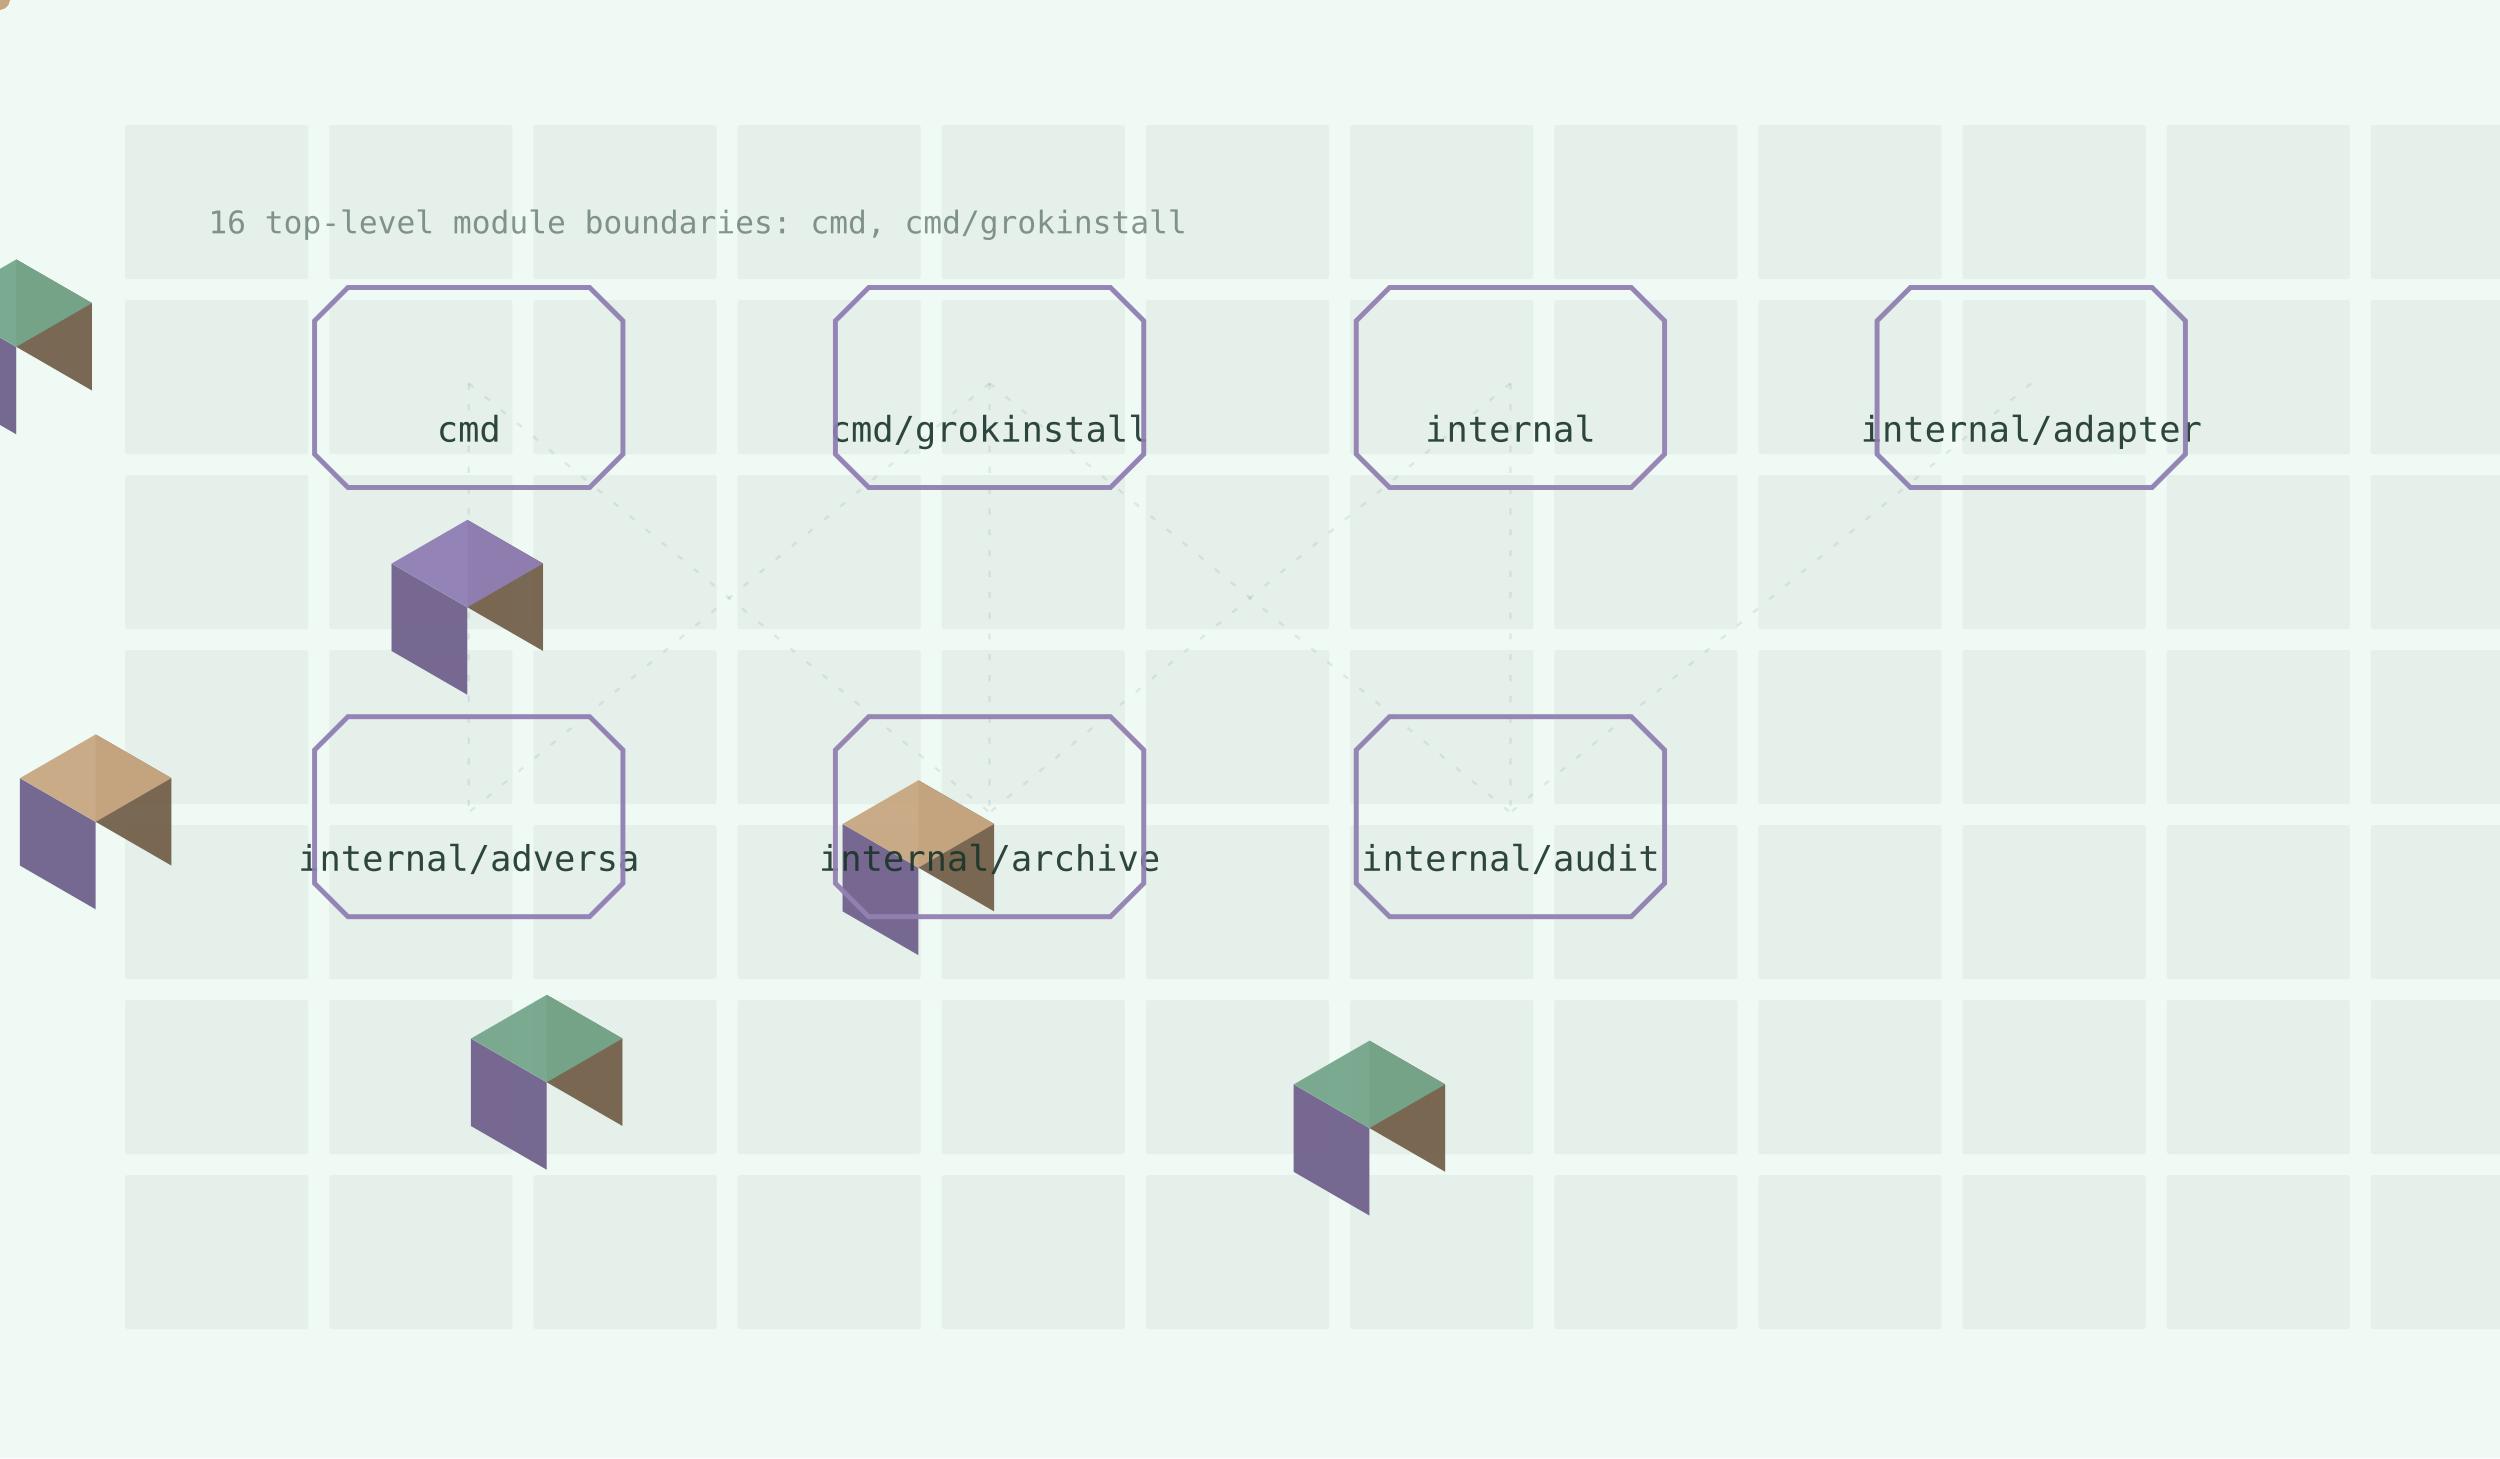
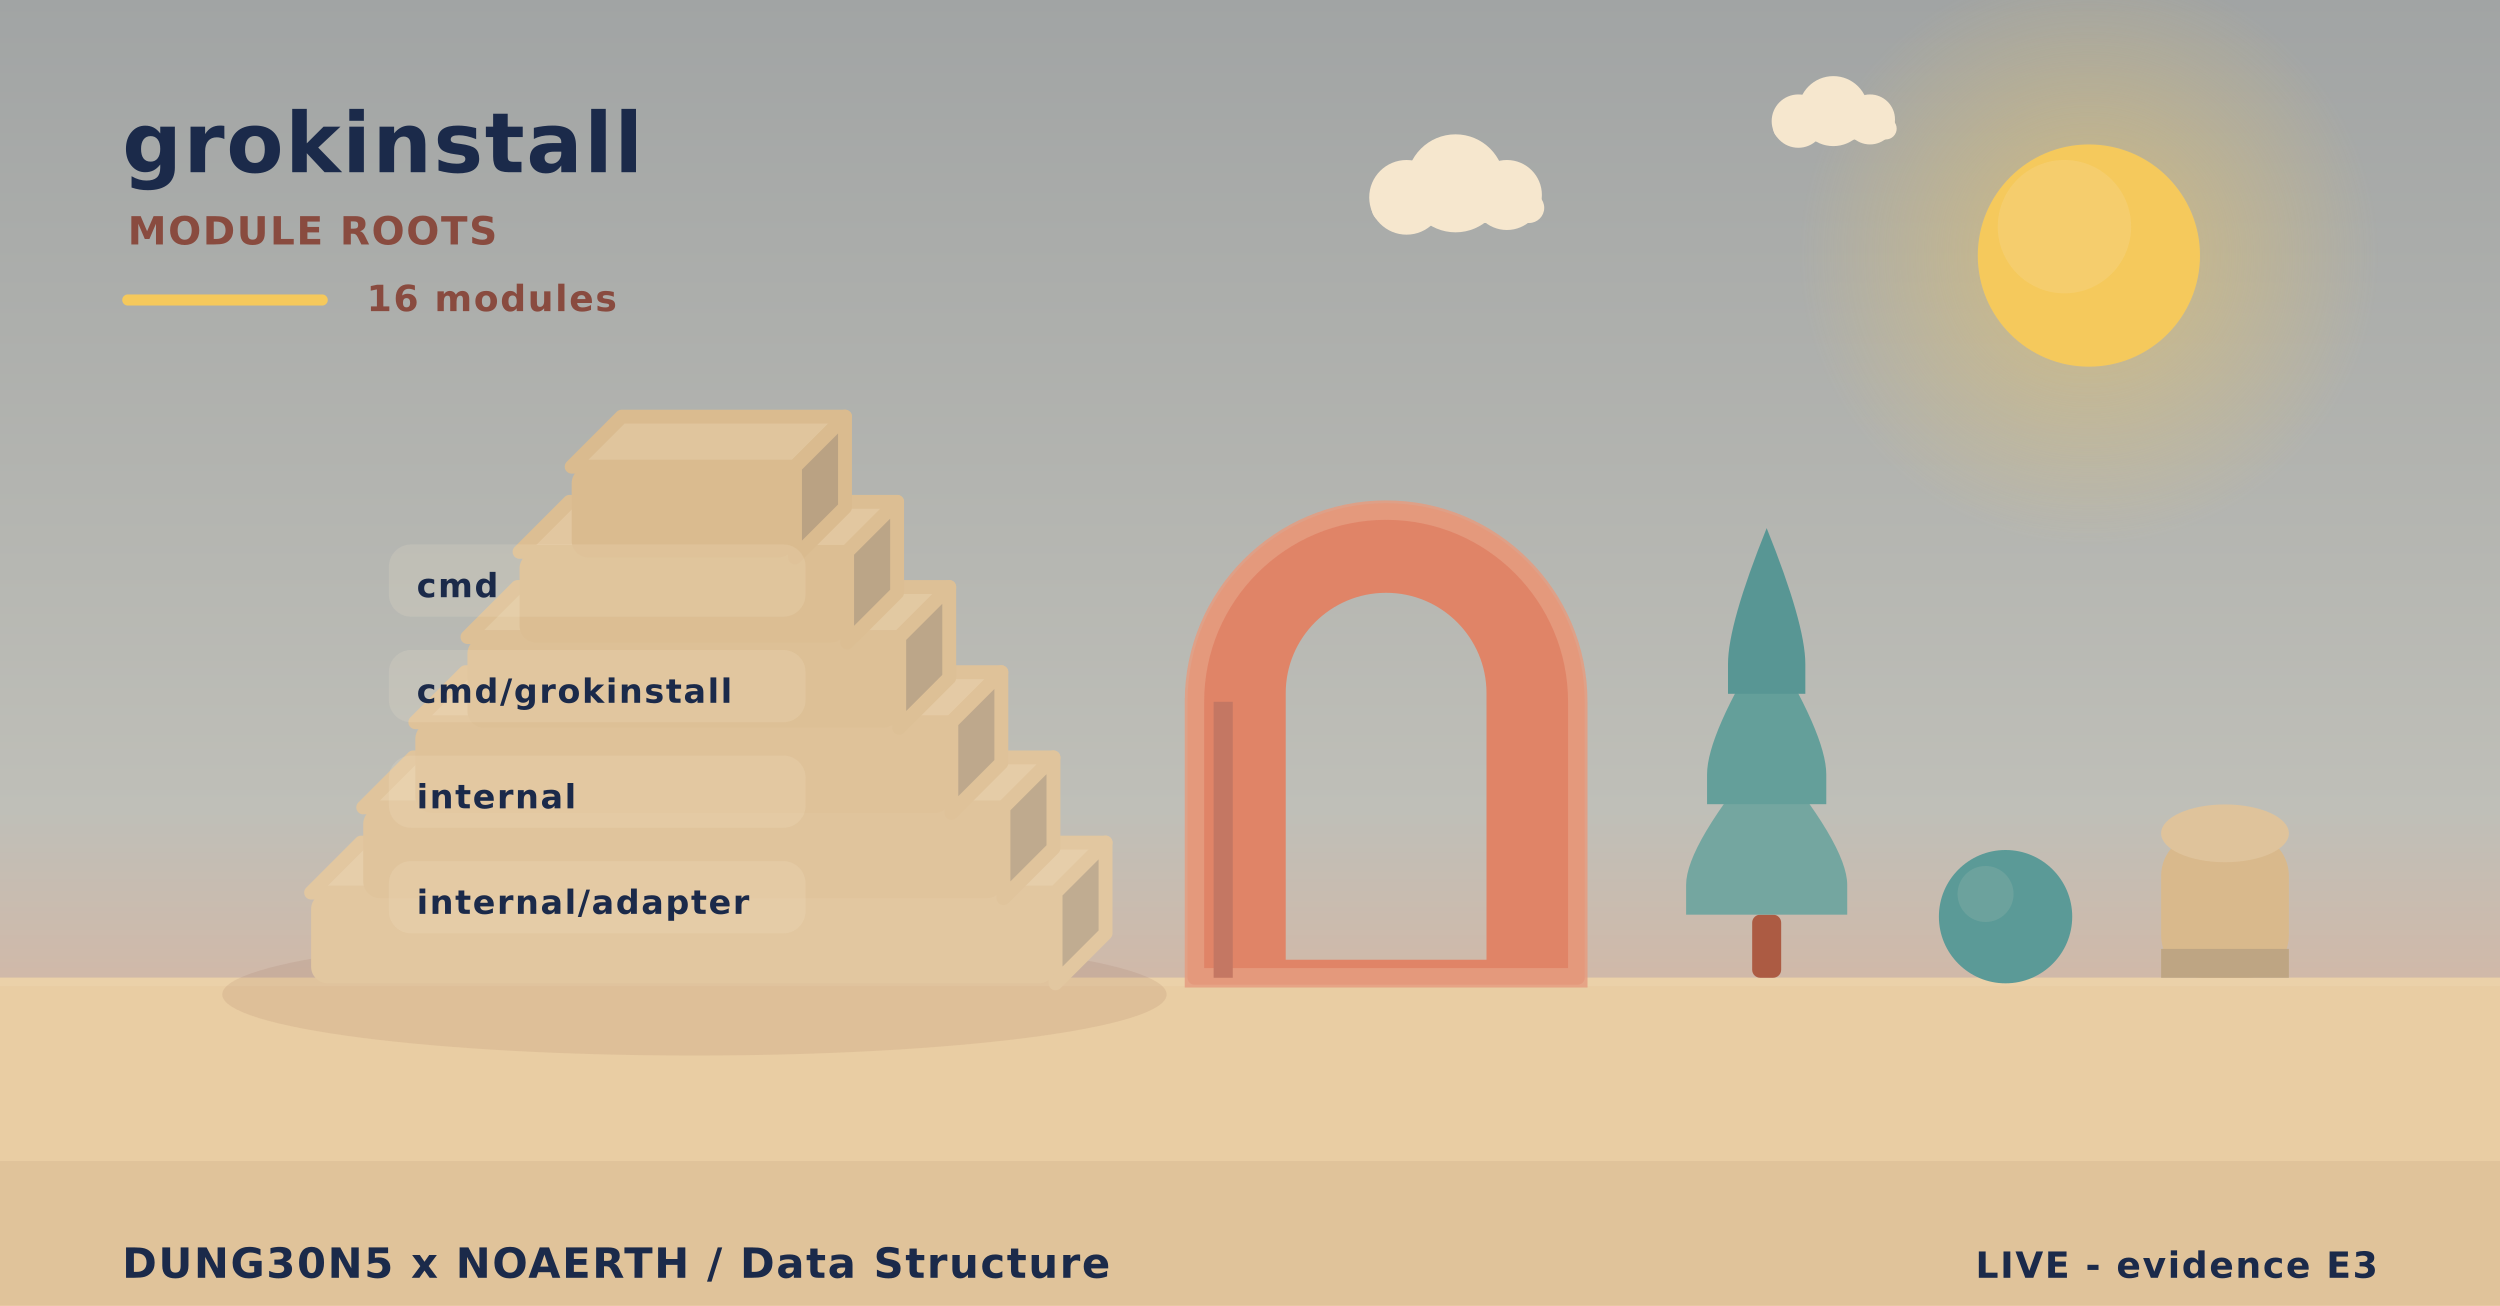
- <svg xmlns="http://www.w3.org/2000/svg" viewBox="0 0 1200 700" width="1200" height="700" role="img" aria-label="grokinstall architecture">
-   <rect width="1200" height="700" fill="#effaf5" />
-   <defs>
-     <linearGradient id="ga" x1="0" y1="0" x2="1" y2="1">
-       <stop offset="0%" stop-color="#74a68b" />
-       <stop offset="100%" stop-color="#907eb3" />
-     </linearGradient>
-   </defs>
-   <rect x="60.00" y="60.00" width="88.00" height="74.00" rx="1.20" fill="#1a342b" opacity="0.05" />
-   <rect x="158.00" y="60.00" width="88.00" height="74.00" rx="1.20" fill="#1a342b" opacity="0.05" />
-   <rect x="256.00" y="60.00" width="88.00" height="74.00" rx="1.20" fill="#1a342b" opacity="0.05" />
-   <rect x="354.00" y="60.00" width="88.00" height="74.00" rx="1.20" fill="#1a342b" opacity="0.05" />
-   <rect x="452.00" y="60.00" width="88.00" height="74.00" rx="1.20" fill="#1a342b" opacity="0.05" />
-   <rect x="550.00" y="60.00" width="88.00" height="74.00" rx="1.20" fill="#1a342b" opacity="0.05" />
-   <rect x="648.00" y="60.00" width="88.00" height="74.00" rx="1.20" fill="#1a342b" opacity="0.05" />
-   <rect x="746.00" y="60.00" width="88.00" height="74.00" rx="1.20" fill="#1a342b" opacity="0.05" />
-   <rect x="844.00" y="60.00" width="88.00" height="74.00" rx="1.20" fill="#1a342b" opacity="0.05" />
-   <rect x="942.00" y="60.00" width="88.00" height="74.00" rx="1.20" fill="#1a342b" opacity="0.05" />
-   <rect x="1040.00" y="60.00" width="88.00" height="74.00" rx="1.20" fill="#1a342b" opacity="0.05" />
-   <rect x="1138.00" y="60.00" width="88.00" height="74.00" rx="1.20" fill="#1a342b" opacity="0.05" />
-   <rect x="60.00" y="144.00" width="88.00" height="74.00" rx="1.20" fill="#1a342b" opacity="0.05" />
-   <rect x="158.00" y="144.00" width="88.00" height="74.00" rx="1.20" fill="#1a342b" opacity="0.05" />
-   <rect x="256.00" y="144.00" width="88.00" height="74.00" rx="1.20" fill="#1a342b" opacity="0.05" />
-   <rect x="354.00" y="144.00" width="88.00" height="74.00" rx="1.20" fill="#1a342b" opacity="0.05" />
-   <rect x="452.00" y="144.00" width="88.00" height="74.00" rx="1.20" fill="#1a342b" opacity="0.05" />
-   <rect x="550.00" y="144.00" width="88.00" height="74.00" rx="1.20" fill="#1a342b" opacity="0.05" />
-   <rect x="648.00" y="144.00" width="88.00" height="74.00" rx="1.20" fill="#1a342b" opacity="0.05" />
-   <rect x="746.00" y="144.00" width="88.00" height="74.00" rx="1.20" fill="#1a342b" opacity="0.05" />
-   <rect x="844.00" y="144.00" width="88.00" height="74.00" rx="1.20" fill="#1a342b" opacity="0.05" />
-   <rect x="942.00" y="144.00" width="88.00" height="74.00" rx="1.20" fill="#1a342b" opacity="0.05" />
-   <rect x="1040.00" y="144.00" width="88.00" height="74.00" rx="1.20" fill="#1a342b" opacity="0.05" />
-   <rect x="1138.00" y="144.00" width="88.00" height="74.00" rx="1.20" fill="#1a342b" opacity="0.05" />
-   <rect x="60.00" y="228.00" width="88.00" height="74.00" rx="1.20" fill="#1a342b" opacity="0.05" />
-   <rect x="158.00" y="228.00" width="88.00" height="74.00" rx="1.20" fill="#1a342b" opacity="0.05" />
-   <rect x="256.00" y="228.00" width="88.00" height="74.00" rx="1.20" fill="#1a342b" opacity="0.05" />
-   <rect x="354.00" y="228.00" width="88.00" height="74.00" rx="1.20" fill="#1a342b" opacity="0.05" />
-   <rect x="452.00" y="228.00" width="88.00" height="74.00" rx="1.20" fill="#1a342b" opacity="0.05" />
-   <rect x="550.00" y="228.00" width="88.00" height="74.00" rx="1.20" fill="#1a342b" opacity="0.05" />
-   <rect x="648.00" y="228.00" width="88.00" height="74.00" rx="1.20" fill="#1a342b" opacity="0.05" />
-   <rect x="746.00" y="228.00" width="88.00" height="74.00" rx="1.20" fill="#1a342b" opacity="0.05" />
-   <rect x="844.00" y="228.00" width="88.00" height="74.00" rx="1.20" fill="#1a342b" opacity="0.05" />
-   <rect x="942.00" y="228.00" width="88.00" height="74.00" rx="1.20" fill="#1a342b" opacity="0.05" />
-   <rect x="1040.00" y="228.00" width="88.00" height="74.00" rx="1.20" fill="#1a342b" opacity="0.05" />
-   <rect x="1138.00" y="228.00" width="88.00" height="74.00" rx="1.20" fill="#1a342b" opacity="0.05" />
-   <rect x="60.00" y="312.00" width="88.00" height="74.00" rx="1.20" fill="#1a342b" opacity="0.05" />
-   <rect x="158.00" y="312.00" width="88.00" height="74.00" rx="1.20" fill="#1a342b" opacity="0.05" />
-   <rect x="256.00" y="312.00" width="88.00" height="74.00" rx="1.20" fill="#1a342b" opacity="0.05" />
-   <rect x="354.00" y="312.00" width="88.00" height="74.00" rx="1.20" fill="#1a342b" opacity="0.05" />
-   <rect x="452.00" y="312.00" width="88.00" height="74.00" rx="1.20" fill="#1a342b" opacity="0.05" />
-   <rect x="550.00" y="312.00" width="88.00" height="74.00" rx="1.20" fill="#1a342b" opacity="0.05" />
-   <rect x="648.00" y="312.00" width="88.00" height="74.00" rx="1.20" fill="#1a342b" opacity="0.05" />
-   <rect x="746.00" y="312.00" width="88.00" height="74.00" rx="1.20" fill="#1a342b" opacity="0.05" />
-   <rect x="844.00" y="312.00" width="88.00" height="74.00" rx="1.20" fill="#1a342b" opacity="0.05" />
-   <rect x="942.00" y="312.00" width="88.00" height="74.00" rx="1.20" fill="#1a342b" opacity="0.05" />
-   <rect x="1040.00" y="312.00" width="88.00" height="74.00" rx="1.20" fill="#1a342b" opacity="0.05" />
-   <rect x="1138.00" y="312.00" width="88.00" height="74.00" rx="1.20" fill="#1a342b" opacity="0.05" />
-   <rect x="60.00" y="396.00" width="88.00" height="74.00" rx="1.20" fill="#1a342b" opacity="0.05" />
-   <rect x="158.00" y="396.00" width="88.00" height="74.00" rx="1.20" fill="#1a342b" opacity="0.05" />
-   <rect x="256.00" y="396.00" width="88.00" height="74.00" rx="1.20" fill="#1a342b" opacity="0.05" />
-   <rect x="354.00" y="396.00" width="88.00" height="74.00" rx="1.20" fill="#1a342b" opacity="0.05" />
-   <rect x="452.00" y="396.00" width="88.00" height="74.00" rx="1.20" fill="#1a342b" opacity="0.05" />
-   <rect x="550.00" y="396.00" width="88.00" height="74.00" rx="1.20" fill="#1a342b" opacity="0.05" />
-   <rect x="648.00" y="396.00" width="88.00" height="74.00" rx="1.20" fill="#1a342b" opacity="0.05" />
-   <rect x="746.00" y="396.00" width="88.00" height="74.00" rx="1.20" fill="#1a342b" opacity="0.05" />
-   <rect x="844.00" y="396.00" width="88.00" height="74.00" rx="1.20" fill="#1a342b" opacity="0.05" />
-   <rect x="942.00" y="396.00" width="88.00" height="74.00" rx="1.20" fill="#1a342b" opacity="0.05" />
-   <rect x="1040.00" y="396.00" width="88.00" height="74.00" rx="1.20" fill="#1a342b" opacity="0.05" />
-   <rect x="1138.00" y="396.00" width="88.00" height="74.00" rx="1.20" fill="#1a342b" opacity="0.05" />
-   <rect x="60.00" y="480.00" width="88.00" height="74.00" rx="1.20" fill="#1a342b" opacity="0.05" />
-   <rect x="158.00" y="480.00" width="88.00" height="74.00" rx="1.20" fill="#1a342b" opacity="0.05" />
-   <rect x="256.00" y="480.00" width="88.00" height="74.00" rx="1.20" fill="#1a342b" opacity="0.05" />
-   <rect x="354.00" y="480.00" width="88.00" height="74.00" rx="1.20" fill="#1a342b" opacity="0.05" />
-   <rect x="452.00" y="480.00" width="88.00" height="74.00" rx="1.20" fill="#1a342b" opacity="0.05" />
-   <rect x="550.00" y="480.00" width="88.00" height="74.00" rx="1.20" fill="#1a342b" opacity="0.05" />
-   <rect x="648.00" y="480.00" width="88.00" height="74.00" rx="1.20" fill="#1a342b" opacity="0.05" />
-   <rect x="746.00" y="480.00" width="88.00" height="74.00" rx="1.20" fill="#1a342b" opacity="0.05" />
-   <rect x="844.00" y="480.00" width="88.00" height="74.00" rx="1.20" fill="#1a342b" opacity="0.05" />
-   <rect x="942.00" y="480.00" width="88.00" height="74.00" rx="1.20" fill="#1a342b" opacity="0.05" />
-   <rect x="1040.00" y="480.00" width="88.00" height="74.00" rx="1.20" fill="#1a342b" opacity="0.05" />
-   <rect x="1138.00" y="480.00" width="88.00" height="74.00" rx="1.20" fill="#1a342b" opacity="0.05" />
-   <rect x="60.00" y="564.00" width="88.00" height="74.00" rx="1.20" fill="#1a342b" opacity="0.05" />
-   <rect x="158.00" y="564.00" width="88.00" height="74.00" rx="1.20" fill="#1a342b" opacity="0.05" />
-   <rect x="256.00" y="564.00" width="88.00" height="74.00" rx="1.20" fill="#1a342b" opacity="0.05" />
-   <rect x="354.00" y="564.00" width="88.00" height="74.00" rx="1.20" fill="#1a342b" opacity="0.05" />
-   <rect x="452.00" y="564.00" width="88.00" height="74.00" rx="1.20" fill="#1a342b" opacity="0.05" />
-   <rect x="550.00" y="564.00" width="88.00" height="74.00" rx="1.20" fill="#1a342b" opacity="0.05" />
-   <rect x="648.00" y="564.00" width="88.00" height="74.00" rx="1.20" fill="#1a342b" opacity="0.05" />
-   <rect x="746.00" y="564.00" width="88.00" height="74.00" rx="1.20" fill="#1a342b" opacity="0.05" />
-   <rect x="844.00" y="564.00" width="88.00" height="74.00" rx="1.20" fill="#1a342b" opacity="0.05" />
-   <rect x="942.00" y="564.00" width="88.00" height="74.00" rx="1.20" fill="#1a342b" opacity="0.05" />
-   <rect x="1040.00" y="564.00" width="88.00" height="74.00" rx="1.20" fill="#1a342b" opacity="0.05" />
-   <rect x="1138.00" y="564.00" width="88.00" height="74.00" rx="1.20" fill="#1a342b" opacity="0.05" />
-   <line x1="225.00" y1="184.00" x2="225.00" y2="390.00" stroke="rgba(26,52,43,0.160)" stroke-width="1.20" opacity="0.55" stroke-dasharray="3 7" />
-   <line x1="225.00" y1="184.00" x2="475.00" y2="390.00" stroke="rgba(26,52,43,0.160)" stroke-width="1.20" opacity="0.55" stroke-dasharray="3 7" />
-   <line x1="475.00" y1="184.00" x2="225.00" y2="390.00" stroke="rgba(26,52,43,0.160)" stroke-width="1.20" opacity="0.55" stroke-dasharray="3 7" />
-   <line x1="475.00" y1="184.00" x2="475.00" y2="390.00" stroke="rgba(26,52,43,0.160)" stroke-width="1.20" opacity="0.55" stroke-dasharray="3 7" />
-   <line x1="475.00" y1="184.00" x2="725.00" y2="390.00" stroke="rgba(26,52,43,0.160)" stroke-width="1.20" opacity="0.55" stroke-dasharray="3 7" />
-   <line x1="725.00" y1="184.00" x2="475.00" y2="390.00" stroke="rgba(26,52,43,0.160)" stroke-width="1.20" opacity="0.55" stroke-dasharray="3 7" />
-   <line x1="725.00" y1="184.00" x2="725.00" y2="390.00" stroke="rgba(26,52,43,0.160)" stroke-width="1.20" opacity="0.55" stroke-dasharray="3 7" />
-   <line x1="975.00" y1="184.00" x2="725.00" y2="390.00" stroke="rgba(26,52,43,0.160)" stroke-width="1.20" opacity="0.55" stroke-dasharray="3 7" />
-   <path d="M167.00,138.00 H283.00 L299.00,154.00 V218.00 L283.00,234.00 H167.00 L151.00,218.00 V154.00 Z" fill="none" stroke="rgba(116,166,139,0.550)" stroke-width="1.80" opacity="0.90" />
-   <polygon points="7.79,166.50 44.17,187.50 44.17,145.50 7.79,124.50" fill="#73614b" opacity="0.95" />
-   <polygon points="-28.58,187.50 7.79,208.50 7.79,166.50 -28.58,145.50" fill="#70628c" opacity="0.95" />
-   <polygon points="7.79,124.50 44.17,145.50 7.79,166.50 -28.58,145.50" fill="#74a68b" opacity="0.95" />
-   <text x="225" y="212" font-family="ui-monospace,Menlo,monospace" font-size="17" fill="rgba(26,52,43,0.900)" text-anchor="middle">cmd</text>
+ <svg xmlns="http://www.w3.org/2000/svg" width="900" height="470" viewBox="0 0 900 470" role="img" aria-label="grokinstall - how it is built">
+   <linearGradient id="skya" x1="0" y1="0" x2="0" y2="1">
+     <stop offset="0" stop-color="#a1a4a4" />
+     <stop offset="0.62" stop-color="#bfbfb8" />
+     <stop offset="1" stop-color="#f3ad8a" />
+   </linearGradient>
+   <rect width="900" height="470" fill="url(#skya)" />
+   <radialGradient id="suna">
+     <stop offset="0.35" stop-color="#f5c95c" stop-opacity="0.34" />
+     <stop offset="1" stop-color="#f5c95c" stop-opacity="0" />
+   </radialGradient>
+   <circle cx="752" cy="92" r="104" fill="url(#suna)" />
+   <circle cx="752" cy="92" r="40" fill="#f5c95c" />
+   <circle cx="743.2" cy="81.6" r="24" fill="#f5d27e" opacity="0.5" />
  <g>
-     <path d="M167.00,138.00 H283.00 L299.00,154.00 V218.00 L283.00,234.00 H167.00 L151.00,218.00 V154.00 Z" fill="none" stroke="#907eb3" stroke-width="2.40" opacity="0.90" />
-     <animate attributeName="opacity" values="0.25;1.0;0.25" dur="23.3s" begin="0.0s" repeatCount="indefinite" />
+     <circle cx="524" cy="66" r="17.64" fill="#f6e7ce" />
+     <circle cx="506.36" cy="71.04" r="13.44" fill="#f6e7ce" />
+     <circle cx="542.48" cy="70.2" r="12.6" fill="#f6e7ce" />
+     <rect x="493.76" y="69.36" width="62.16" height="10.92" rx="5.46" fill="#f6e7ce" />
+     <animateTransform attributeName="transform" type="translate" values="0 0;24 0;0 0" dur="36s" begin="0s" repeatCount="indefinite" />
  </g>
-   <g opacity="0.9">
-     <circle cx="0.00" cy="0.00" r="4.50" fill="#c7a781" opacity="1.00" />
-     <animateTransform attributeName="transform" type="translate" values="225.00,184.00 475.00,184.00" dur="7.767s" begin="0.0s" repeatCount="indefinite" />
-     <animateTransform attributeName="transform" type="translate" values="475.00,184.00 225.00,184.00" dur="7.767s" begin="3.883s" repeatCount="indefinite" />
+   <g>
+     <circle cx="660" cy="40" r="12.6" fill="#f6e7ce" />
+     <circle cx="647.4" cy="43.6" r="9.6" fill="#f6e7ce" />
+     <circle cx="673.2" cy="43" r="9" fill="#f6e7ce" />
+     <rect x="638.4" y="42.4" width="44.4" height="7.8" rx="3.9" fill="#f6e7ce" />
+     <animateTransform attributeName="transform" type="translate" values="0 0;-18 0;0 0" dur="46s" begin="3s" repeatCount="indefinite" />
  </g>
-   <path d="M417.00,138.00 H533.00 L549.00,154.00 V218.00 L533.00,234.00 H417.00 L401.00,218.00 V154.00 Z" fill="none" stroke="rgba(144,126,179,0.550)" stroke-width="1.80" opacity="0.90" />
-   <polygon points="224.30,291.50 260.67,312.50 260.67,270.50 224.30,249.50" fill="#73614b" opacity="0.95" />
-   <polygon points="187.93,312.50 224.30,333.50 224.30,291.50 187.93,270.50" fill="#70628c" opacity="0.95" />
-   <polygon points="224.30,249.50 260.67,270.50 224.30,291.50 187.93,270.50" fill="#907eb3" opacity="0.95" />
-   <text x="475" y="212" font-family="ui-monospace,Menlo,monospace" font-size="17" fill="rgba(26,52,43,0.900)" text-anchor="middle">cmd/grokinstall</text>
+   <rect x="0" y="352" width="900" height="118" fill="#e9cda3" />
+   <rect x="0" y="352" width="900" height="3" fill="#ebd1a9" />
+   <text x="44" y="62" font-family="Verdana,DejaVu Sans,sans-serif" font-size="30" font-weight="700" letter-spacing="0.6" fill="#1b2a4a" text-anchor="start">grokinstall</text>
+   <text x="46" y="88" font-family="Verdana,DejaVu Sans,sans-serif" font-size="14" font-weight="700" letter-spacing="0.6" fill="#894b3f" text-anchor="start">MODULE ROOTS</text>
+   <rect x="44" y="106" width="74" height="4" rx="2" fill="#f5c95c" />
+   <text x="132" y="112" font-family="Verdana,DejaVu Sans,sans-serif" font-size="13" font-weight="700" letter-spacing="0.6" fill="#894b3f" text-anchor="start">16 modules</text>
+   <ellipse cx="250" cy="358" rx="170" ry="22" fill="rgba(138,90,68,0.11)" />
+   <path d="M112,321.33 L380,321.33 L398,303.33 L130,303.33 Z" fill="#e6ceaa" stroke="#e2c7a0" stroke-width="5" stroke-linejoin="round" />
+   <path d="M380,321.33 L398,303.33 L398,336 L380,354 Z" fill="#c0ac91" stroke="#e2c7a0" stroke-width="5" stroke-linejoin="round" />
+   <rect x="112" y="321.33" width="268" height="32.67" rx="6" fill="#e2c7a0" />
+   <path d="M130.76,290.67 L361.24,290.67 L379.24,272.67 L148.76,272.67 Z" fill="#e5cca7" stroke="#e0c49c" stroke-width="5" stroke-linejoin="round" />
+   <path d="M361.24,290.67 L379.24,272.67 L379.24,305.33 L361.24,323.33 Z" fill="#bfaa8e" stroke="#e0c49c" stroke-width="5" stroke-linejoin="round" />
+   <rect x="130.76" y="290.67" width="230.48" height="32.67" rx="6" fill="#e0c49c" />
+   <path d="M149.52,260 L342.48,260 L360.48,242 L167.52,242 Z" fill="#e4caa5" stroke="#dfc299" stroke-width="5" stroke-linejoin="round" />
+   <path d="M342.48,260 L360.48,242 L360.48,274.67 L342.48,292.67 Z" fill="#bea88c" stroke="#dfc299" stroke-width="5" stroke-linejoin="round" />
+   <rect x="149.52" y="260" width="192.96" height="32.67" rx="6" fill="#dfc299" />
+   <path d="M168.28,229.33 L323.72,229.33 L341.72,211.33 L186.28,211.33 Z" fill="#e2c9a2" stroke="#ddc096" stroke-width="5" stroke-linejoin="round" />
+   <path d="M323.72,229.33 L341.72,211.33 L341.72,244 L323.72,262 Z" fill="#bca689" stroke="#ddc096" stroke-width="5" stroke-linejoin="round" />
+   <rect x="168.28" y="229.33" width="155.44" height="32.67" rx="6" fill="#ddc096" />
+   <path d="M187.04,198.67 L304.96,198.67 L322.96,180.67 L205.04,180.67 Z" fill="#e2c7a0" stroke="#dcbe93" stroke-width="5" stroke-linejoin="round" />
+   <path d="M304.96,198.67 L322.96,180.67 L322.96,213.33 L304.96,231.33 Z" fill="#bba587" stroke="#dcbe93" stroke-width="5" stroke-linejoin="round" />
+   <rect x="187.04" y="198.67" width="117.92" height="32.67" rx="6" fill="#dcbe93" />
+   <path d="M205.8,168 L286.2,168 L304.2,150 L223.8,150 Z" fill="#e0c59d" stroke="#dabb8f" stroke-width="5" stroke-linejoin="round" />
+   <path d="M286.2,168 L304.2,150 L304.2,182.67 L286.2,200.67 Z" fill="#baa283" stroke="#dabb8f" stroke-width="5" stroke-linejoin="round" />
+   <rect x="205.8" y="168" width="80.4" height="32.67" rx="6" fill="#dabb8f" />
+   <rect x="140" y="196" width="150" height="26" rx="8" fill="rgba(246,231,206,0.16)" opacity="0.94" />
  <g>
-     <path d="M417.00,138.00 H533.00 L549.00,154.00 V218.00 L533.00,234.00 H417.00 L401.00,218.00 V154.00 Z" fill="none" stroke="#907eb3" stroke-width="2.40" opacity="0.90" />
-     <animate attributeName="opacity" values="0.25;1.0;0.25" dur="23.3s" begin="0.45s" repeatCount="indefinite" />
+     <text x="150" y="215" font-family="Verdana,DejaVu Sans,sans-serif" font-size="12" font-weight="700" letter-spacing="0.6" fill="#1b2a4a" text-anchor="start">cmd</text>
+     <animateTransform attributeName="transform" type="translate" values="0 10;0 0" dur="0.7s" begin="0.3s" fill="freeze" />
  </g>
-   <g opacity="0.9">
-     <circle cx="0.00" cy="0.00" r="4.50" fill="#c7a781" opacity="1.00" />
-     <animateTransform attributeName="transform" type="translate" values="475.00,184.00 725.00,184.00" dur="7.767s" begin="0.3s" repeatCount="indefinite" />
-     <animateTransform attributeName="transform" type="translate" values="725.00,184.00 475.00,184.00" dur="7.767s" begin="4.183s" repeatCount="indefinite" />
+   <rect x="140" y="234" width="150" height="26" rx="8" fill="rgba(246,231,206,0.16)" opacity="0.94" />
+   <g>
+     <text x="150" y="253" font-family="Verdana,DejaVu Sans,sans-serif" font-size="12" font-weight="700" letter-spacing="0.6" fill="#1b2a4a" text-anchor="start">cmd/grokinstall</text>
+     <animateTransform attributeName="transform" type="translate" values="0 10;0 0" dur="0.7s" begin="0.5s" fill="freeze" />
  </g>
-   <path d="M667.00,138.00 H783.00 L799.00,154.00 V218.00 L783.00,234.00 H667.00 L651.00,218.00 V154.00 Z" fill="none" stroke="rgba(199,167,129,0.550)" stroke-width="1.80" opacity="0.90" />
-   <polygon points="440.81,416.50 477.18,437.50 477.18,395.50 440.81,374.50" fill="#73614b" opacity="0.95" />
-   <polygon points="404.43,437.50 440.81,458.50 440.81,416.50 404.43,395.50" fill="#70628c" opacity="0.95" />
-   <polygon points="440.81,374.50 477.18,395.50 440.81,416.50 404.43,395.50" fill="#c7a781" opacity="0.95" />
-   <text x="725" y="212" font-family="ui-monospace,Menlo,monospace" font-size="17" fill="rgba(26,52,43,0.900)" text-anchor="middle">internal</text>
+   <rect x="140" y="272" width="150" height="26" rx="8" fill="rgba(246,231,206,0.16)" opacity="0.94" />
  <g>
-     <path d="M667.00,138.00 H783.00 L799.00,154.00 V218.00 L783.00,234.00 H667.00 L651.00,218.00 V154.00 Z" fill="none" stroke="#907eb3" stroke-width="2.40" opacity="0.90" />
-     <animate attributeName="opacity" values="0.25;1.0;0.25" dur="23.3s" begin="0.9s" repeatCount="indefinite" />
+     <text x="150" y="291" font-family="Verdana,DejaVu Sans,sans-serif" font-size="12" font-weight="700" letter-spacing="0.6" fill="#1b2a4a" text-anchor="start">internal</text>
+     <animateTransform attributeName="transform" type="translate" values="0 10;0 0" dur="0.7s" begin="0.7s" fill="freeze" />
  </g>
-   <g opacity="0.9">
-     <circle cx="0.00" cy="0.00" r="4.50" fill="#c7a781" opacity="1.00" />
-     <animateTransform attributeName="transform" type="translate" values="725.00,184.00 975.00,184.00" dur="7.767s" begin="0.6s" repeatCount="indefinite" />
-     <animateTransform attributeName="transform" type="translate" values="975.00,184.00 725.00,184.00" dur="7.767s" begin="4.483s" repeatCount="indefinite" />
+   <rect x="140" y="310" width="150" height="26" rx="8" fill="rgba(246,231,206,0.16)" opacity="0.94" />
+   <g>
+     <text x="150" y="329" font-family="Verdana,DejaVu Sans,sans-serif" font-size="12" font-weight="700" letter-spacing="0.6" fill="#1b2a4a" text-anchor="start">internal/adapter</text>
+     <animateTransform attributeName="transform" type="translate" values="0 10;0 0" dur="0.7s" begin="0.9s" fill="freeze" />
  </g>
-   <path d="M917.00,138.00 H1033.00 L1049.00,154.00 V218.00 L1033.00,234.00 H917.00 L901.00,218.00 V154.00 Z" fill="none" stroke="rgba(116,166,139,0.550)" stroke-width="1.80" opacity="0.90" />
-   <polygon points="657.31,541.50 693.69,562.50 693.69,520.50 657.31,499.50" fill="#73614b" opacity="0.95" />
-   <polygon points="620.94,562.50 657.31,583.50 657.31,541.50 620.94,520.50" fill="#70628c" opacity="0.95" />
-   <polygon points="657.31,499.50 693.69,520.50 657.31,541.50 620.94,520.50" fill="#74a68b" opacity="0.95" />
-   <text x="975" y="212" font-family="ui-monospace,Menlo,monospace" font-size="17" fill="rgba(26,52,43,0.900)" text-anchor="middle">internal/adapter</text>
-   <g>
-     <path d="M917.00,138.00 H1033.00 L1049.00,154.00 V218.00 L1033.00,234.00 H917.00 L901.00,218.00 V154.00 Z" fill="none" stroke="#907eb3" stroke-width="2.40" opacity="0.90" />
-     <animate attributeName="opacity" values="0.25;1.0;0.25" dur="23.3s" begin="1.35s" repeatCount="indefinite" />
-   </g>
-   <g opacity="0.9">
-     <circle cx="0.00" cy="0.00" r="4.50" fill="#c7a781" opacity="1.00" />
-     <animateTransform attributeName="transform" type="translate" values="975.00,184.00 225.00,390.00" dur="7.767s" begin="0.9s" repeatCount="indefinite" />
-     <animateTransform attributeName="transform" type="translate" values="225.00,390.00 975.00,184.00" dur="7.767s" begin="4.783s" repeatCount="indefinite" />
-   </g>
-   <path d="M167.00,344.00 H283.00 L299.00,360.00 V424.00 L283.00,440.00 H167.00 L151.00,424.00 V360.00 Z" fill="none" stroke="rgba(144,126,179,0.550)" stroke-width="1.80" opacity="0.90" />
-   <polygon points="-170.61,269.50 -134.23,290.50 -134.23,248.50 -170.61,227.50" fill="#73614b" opacity="0.95" />
-   <polygon points="-206.98,290.50 -170.61,311.50 -170.61,269.50 -206.98,248.50" fill="#70628c" opacity="0.95" />
-   <polygon points="-170.61,227.50 -134.23,248.50 -170.61,269.50 -206.98,248.50" fill="#907eb3" opacity="0.95" />
-   <text x="225" y="418" font-family="ui-monospace,Menlo,monospace" font-size="17" fill="rgba(26,52,43,0.900)" text-anchor="middle">internal/adversa</text>
-   <g>
-     <path d="M167.00,344.00 H283.00 L299.00,360.00 V424.00 L283.00,440.00 H167.00 L151.00,424.00 V360.00 Z" fill="none" stroke="#907eb3" stroke-width="2.40" opacity="0.90" />
-     <animate attributeName="opacity" values="0.25;1.0;0.25" dur="23.3s" begin="1.8s" repeatCount="indefinite" />
-   </g>
-   <g opacity="0.9">
-     <circle cx="0.00" cy="0.00" r="4.50" fill="#c7a781" opacity="1.00" />
-     <animateTransform attributeName="transform" type="translate" values="225.00,390.00 475.00,390.00" dur="7.767s" begin="1.2s" repeatCount="indefinite" />
-     <animateTransform attributeName="transform" type="translate" values="475.00,390.00 225.00,390.00" dur="7.767s" begin="5.083s" repeatCount="indefinite" />
-   </g>
-   <path d="M417.00,344.00 H533.00 L549.00,360.00 V424.00 L533.00,440.00 H417.00 L401.00,424.00 V360.00 Z" fill="none" stroke="rgba(199,167,129,0.550)" stroke-width="1.80" opacity="0.90" />
-   <polygon points="45.90,394.50 82.27,415.50 82.27,373.50 45.90,352.50" fill="#73614b" opacity="0.95" />
-   <polygon points="9.53,415.50 45.90,436.50 45.90,394.50 9.53,373.50" fill="#70628c" opacity="0.95" />
-   <polygon points="45.90,352.50 82.27,373.50 45.90,394.50 9.53,373.50" fill="#c7a781" opacity="0.95" />
-   <text x="475" y="418" font-family="ui-monospace,Menlo,monospace" font-size="17" fill="rgba(26,52,43,0.900)" text-anchor="middle">internal/archive</text>
-   <g>
-     <path d="M417.00,344.00 H533.00 L549.00,360.00 V424.00 L533.00,440.00 H417.00 L401.00,424.00 V360.00 Z" fill="none" stroke="#907eb3" stroke-width="2.40" opacity="0.90" />
-     <animate attributeName="opacity" values="0.25;1.0;0.25" dur="23.3s" begin="2.25s" repeatCount="indefinite" />
-   </g>
-   <g opacity="0.9">
-     <circle cx="0.00" cy="0.00" r="4.50" fill="#c7a781" opacity="1.00" />
-     <animateTransform attributeName="transform" type="translate" values="475.00,390.00 725.00,390.00" dur="7.767s" begin="1.5s" repeatCount="indefinite" />
-     <animateTransform attributeName="transform" type="translate" values="725.00,390.00 475.00,390.00" dur="7.767s" begin="5.383s" repeatCount="indefinite" />
-   </g>
-   <path d="M667.00,344.00 H783.00 L799.00,360.00 V424.00 L783.00,440.00 H667.00 L651.00,424.00 V360.00 Z" fill="none" stroke="rgba(116,166,139,0.550)" stroke-width="1.80" opacity="0.90" />
-   <polygon points="262.41,519.50 298.78,540.50 298.78,498.50 262.41,477.50" fill="#73614b" opacity="0.95" />
-   <polygon points="226.03,540.50 262.41,561.50 262.41,519.50 226.03,498.50" fill="#70628c" opacity="0.95" />
-   <polygon points="262.41,477.50 298.78,498.50 262.41,519.50 226.03,498.50" fill="#74a68b" opacity="0.95" />
-   <text x="725" y="418" font-family="ui-monospace,Menlo,monospace" font-size="17" fill="rgba(26,52,43,0.900)" text-anchor="middle">internal/audit</text>
-   <g>
-     <path d="M667.00,344.00 H783.00 L799.00,360.00 V424.00 L783.00,440.00 H667.00 L651.00,424.00 V360.00 Z" fill="none" stroke="#907eb3" stroke-width="2.40" opacity="0.90" />
-     <animate attributeName="opacity" values="0.25;1.0;0.25" dur="23.3s" begin="2.7s" repeatCount="indefinite" />
-   </g>
-   <g opacity="0.9">
-     <circle cx="0.00" cy="0.00" r="4.50" fill="#c7a781" opacity="1.00" />
-     <animateTransform attributeName="transform" type="translate" values="725.00,390.00 725.00,390.00" dur="7.767s" begin="1.8s" repeatCount="indefinite" />
-     <animateTransform attributeName="transform" type="translate" values="725.00,390.00 725.00,390.00" dur="7.767s" begin="5.683s" repeatCount="indefinite" />
-   </g>
-   <text x="100" y="112" font-family="ui-monospace,Menlo,monospace" font-size="15" fill="rgba(26,52,43,0.500)">16 top-level module boundaries: cmd, cmd/grokinstall</text>
+   <path d="M430,352 L430,252.64 A69,69 0 0 1 568,252.64 L568,352 Z M460.36,348 L460.36,249.55 A38.64,38.64 0 0 1 537.64,249.55 L537.64,348 Z" fill="#e08467" fill-rule="evenodd" stroke="#e08467" stroke-width="5" stroke-linejoin="round" />
+   <path d="M430,352 L430,252.64 A69,69 0 0 1 568,252.64 L568,352 Z" fill="none" stroke="#e59c80" stroke-width="7" stroke-linecap="round" opacity="0.85" />
+   <rect x="436.9" y="252.64" width="6.9" height="99.36" fill="#c47763" />
+   <rect x="630.78" y="329.28" width="10.44" height="22.72" rx="2.9" fill="#ac5b43" />
+   <path d="M636,269.64 Q607,304.23 607,318.54 Q607,329.28 607,329.28 L665,329.28 Q665,329.28 665,318.54 Q665,304.23 636,269.64 Z" fill="#74a6a0" />
+   <path d="M636,229.88 Q614.54,264.47 614.54,278.78 Q614.54,289.52 614.54,289.52 L657.46,289.52 Q657.46,289.52 657.46,278.78 Q657.46,264.47 636,229.88 Z" fill="#649f9a" />
+   <path d="M636,190.12 Q622.08,224.71 622.08,239.02 Q622.08,249.76 622.08,249.76 L649.92,249.76 Q649.92,249.76 649.92,239.02 Q649.92,224.71 636,190.12 Z" fill="#589694" />
+   <circle cx="722" cy="330" r="24" fill="#5b9a97" />
+   <circle cx="714.8" cy="321.84" r="10.08" fill="#7aa9a2" opacity="0.55" />
+   <rect x="778" y="300" width="46" height="52" rx="15.33" fill="#d9b98c" />
+   <ellipse cx="801" cy="300" rx="23" ry="10.4" fill="#dfc39b" />
+   <rect x="778" y="341.6" width="46" height="10.4" fill="#bea583" />
+   <rect x="0" y="418" width="900" height="52" rx="0" fill="#dfc299" opacity="0.94" />
+   <text x="44" y="460" font-family="Verdana,DejaVu Sans,sans-serif" font-size="15" font-weight="700" letter-spacing="0.6" fill="#1b2a4a" text-anchor="start">DUNG30N5 x NOAERTH  /  Data Structure</text>
+   <text x="856" y="460" font-family="Verdana,DejaVu Sans,sans-serif" font-size="13" font-weight="700" letter-spacing="0.6" fill="#1b2a4a" text-anchor="end">LIVE  -  evidence E3</text>
</svg>
